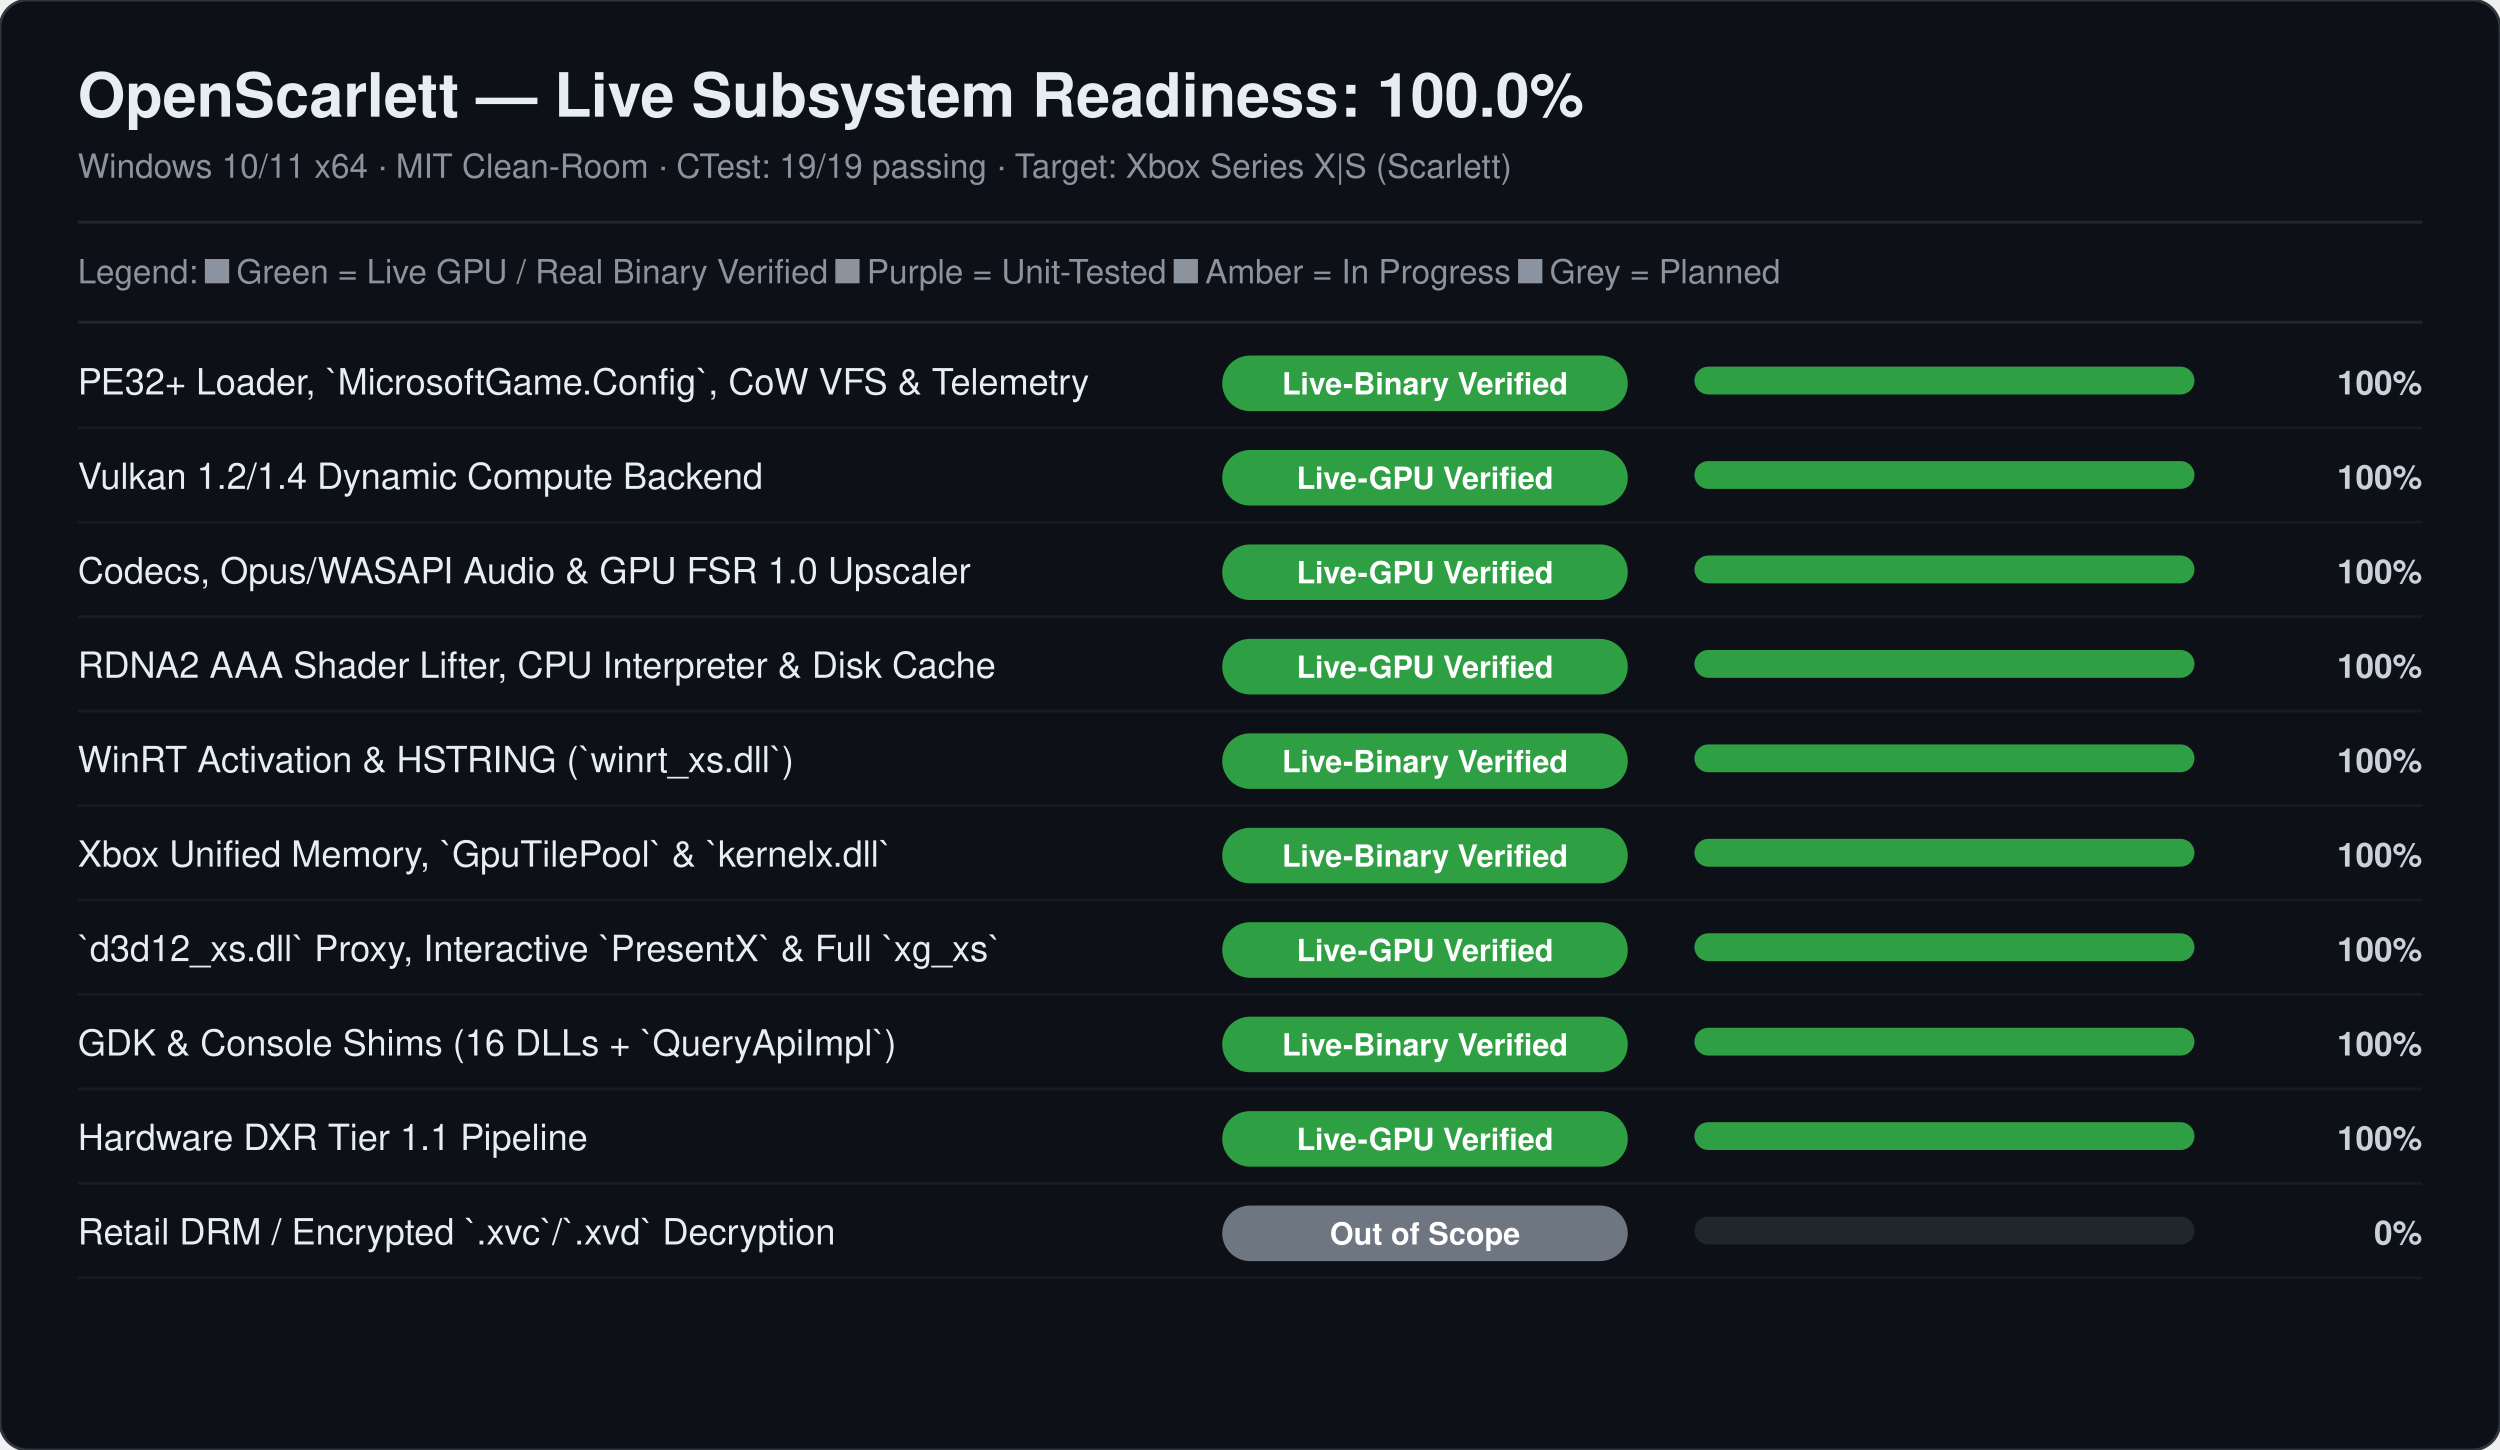
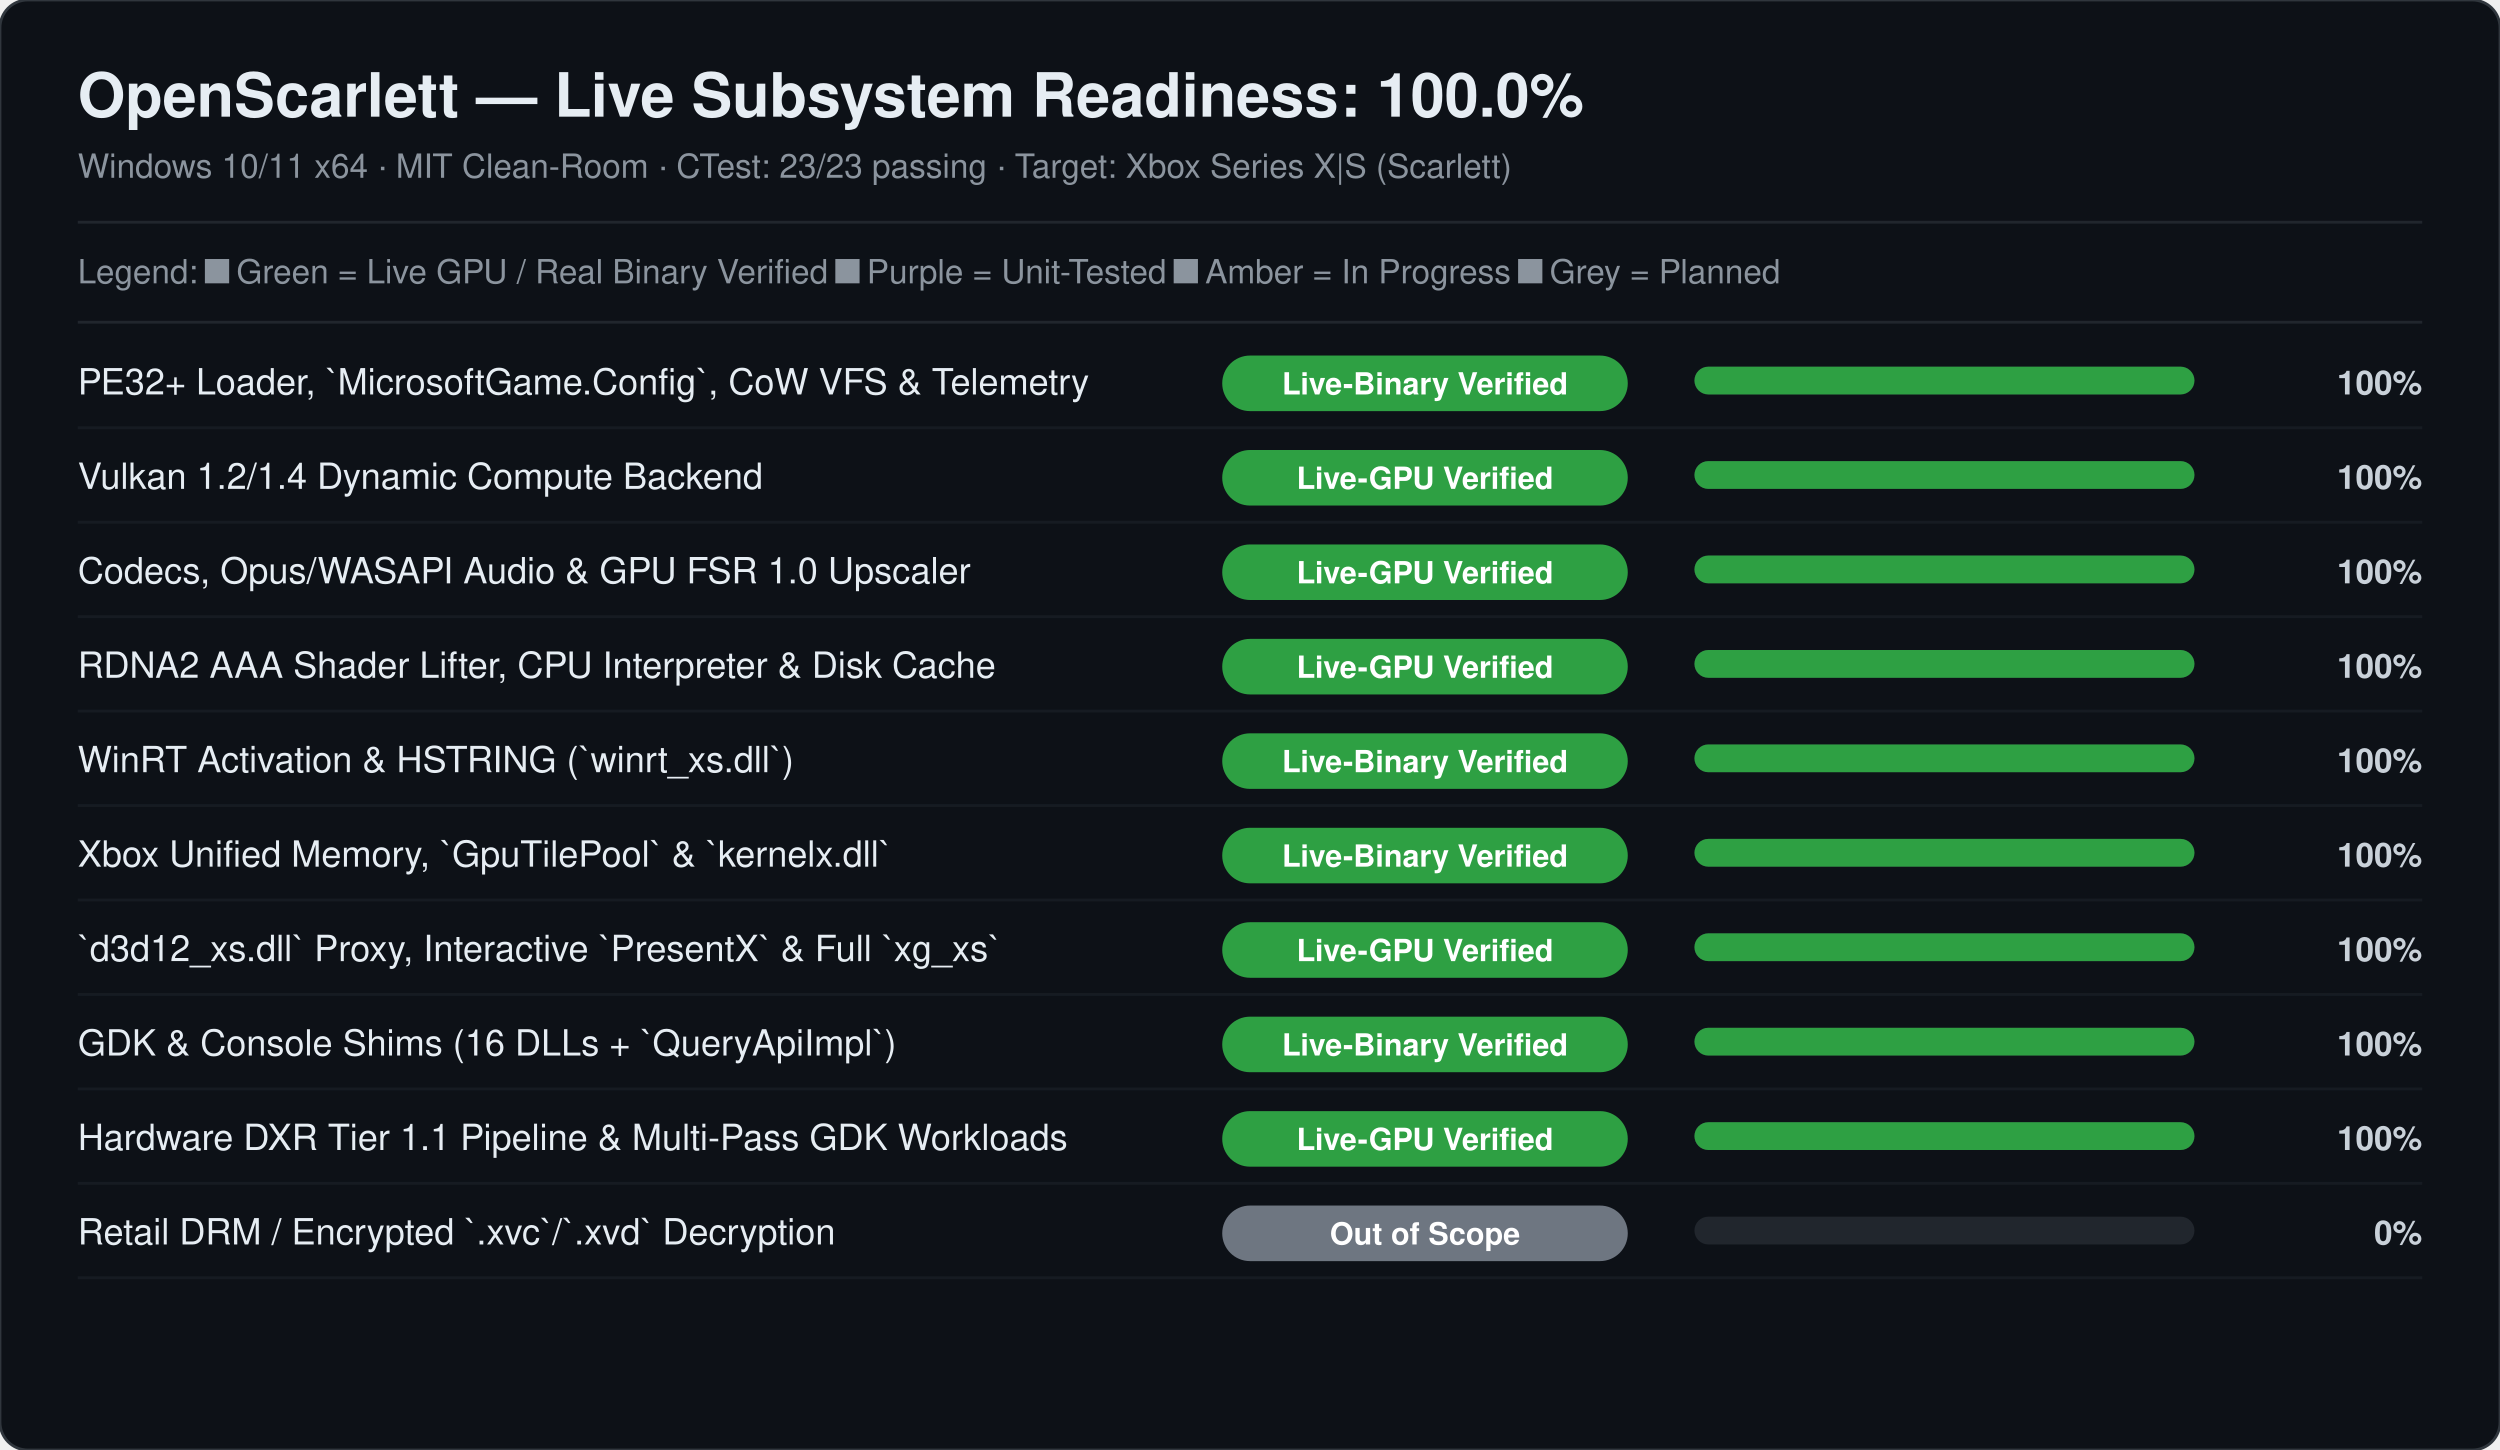
<svg xmlns="http://www.w3.org/2000/svg" width="900" height="522" viewBox="0 0 900 522" role="img" aria-label="OpenScarlett Status: 100.0%">
  <style>
    text { font-family: -apple-system, 'Segoe UI', Helvetica, Arial, sans-serif; }
    .h1 { font-size: 22px; font-weight: 700; fill: #e6edf3; }
    .sub { font-size: 12px; fill: #8b949e; }
    .name { font-size: 13px; fill: #e6edf3; font-weight: 500; }
    .stage { font-size: 11px; fill: #ffffff; font-weight: 600; }
    .pct { font-size: 12px; fill: #c9d1d9; font-weight: 600; }
  </style>
  <rect width="900" height="522" rx="10" fill="#0d1117" stroke="#30363d" stroke-width="1" />
  <text class="h1" x="28" y="42">OpenScarlett — Live Subsystem Readiness: 100.0%</text>
-   <text class="sub" x="28" y="64">Windows 10/11 x64 · MIT Clean-Room · CTest: 19/19 passing · Target: Xbox Series X|S (Scarlett)</text>
+   <text class="sub" x="28" y="64">Windows 10/11 x64 · MIT Clean-Room · CTest: 23/23 passing · Target: Xbox Series X|S (Scarlett)</text>
  <line x1="28" y1="80" x2="872" y2="80" stroke="#21262d" stroke-width="1" />
  <text class="sub" x="28" y="102">Legend:  ■ Green = Live GPU / Real Binary Verified   ■ Purple = Unit-Tested   ■ Amber = In Progress   ■ Grey = Planned</text>
  <line x1="28" y1="116" x2="872" y2="116" stroke="#21262d" stroke-width="1" />
  <text class="name" x="28" y="142">PE32+ Loader, `MicrosoftGame.Config`, CoW VFS &amp; Telemetry</text>
  <rect x="440" y="128" width="146" height="20" rx="10" fill="#2ea043" />
  <text class="stage" x="513" y="142" text-anchor="middle">Live-Binary Verified</text>
  <rect x="610" y="132" width="180" height="10" rx="5" fill="#21262d" />
  <rect x="610" y="132" width="180" height="10" rx="5" fill="#2ea043" />
  <text class="pct" x="872" y="142" text-anchor="end">100%</text>
  <line x1="28" y1="154" x2="872" y2="154" stroke="#161b22" stroke-width="1" />
  <text class="name" x="28" y="176">Vulkan 1.2/1.4 Dynamic Compute Backend</text>
  <rect x="440" y="162" width="146" height="20" rx="10" fill="#2ea043" />
  <text class="stage" x="513" y="176" text-anchor="middle">Live-GPU Verified</text>
  <rect x="610" y="166" width="180" height="10" rx="5" fill="#21262d" />
  <rect x="610" y="166" width="180" height="10" rx="5" fill="#2ea043" />
  <text class="pct" x="872" y="176" text-anchor="end">100%</text>
  <line x1="28" y1="188" x2="872" y2="188" stroke="#161b22" stroke-width="1" />
  <text class="name" x="28" y="210">Codecs, Opus/WASAPI Audio &amp; GPU FSR 1.0 Upscaler</text>
  <rect x="440" y="196" width="146" height="20" rx="10" fill="#2ea043" />
  <text class="stage" x="513" y="210" text-anchor="middle">Live-GPU Verified</text>
  <rect x="610" y="200" width="180" height="10" rx="5" fill="#21262d" />
  <rect x="610" y="200" width="180" height="10" rx="5" fill="#2ea043" />
  <text class="pct" x="872" y="210" text-anchor="end">100%</text>
  <line x1="28" y1="222" x2="872" y2="222" stroke="#161b22" stroke-width="1" />
  <text class="name" x="28" y="244">RDNA2 AAA Shader Lifter, CPU Interpreter &amp; Disk Cache</text>
  <rect x="440" y="230" width="146" height="20" rx="10" fill="#2ea043" />
  <text class="stage" x="513" y="244" text-anchor="middle">Live-GPU Verified</text>
  <rect x="610" y="234" width="180" height="10" rx="5" fill="#21262d" />
  <rect x="610" y="234" width="180" height="10" rx="5" fill="#2ea043" />
  <text class="pct" x="872" y="244" text-anchor="end">100%</text>
  <line x1="28" y1="256" x2="872" y2="256" stroke="#161b22" stroke-width="1" />
  <text class="name" x="28" y="278">WinRT Activation &amp; HSTRING (`winrt_xs.dll`)</text>
  <rect x="440" y="264" width="146" height="20" rx="10" fill="#2ea043" />
  <text class="stage" x="513" y="278" text-anchor="middle">Live-Binary Verified</text>
  <rect x="610" y="268" width="180" height="10" rx="5" fill="#21262d" />
  <rect x="610" y="268" width="180" height="10" rx="5" fill="#2ea043" />
  <text class="pct" x="872" y="278" text-anchor="end">100%</text>
  <line x1="28" y1="290" x2="872" y2="290" stroke="#161b22" stroke-width="1" />
  <text class="name" x="28" y="312">Xbox Unified Memory, `GpuTilePool` &amp; `kernelx.dll`</text>
  <rect x="440" y="298" width="146" height="20" rx="10" fill="#2ea043" />
  <text class="stage" x="513" y="312" text-anchor="middle">Live-Binary Verified</text>
  <rect x="610" y="302" width="180" height="10" rx="5" fill="#21262d" />
  <rect x="610" y="302" width="180" height="10" rx="5" fill="#2ea043" />
  <text class="pct" x="872" y="312" text-anchor="end">100%</text>
  <line x1="28" y1="324" x2="872" y2="324" stroke="#161b22" stroke-width="1" />
  <text class="name" x="28" y="346">`d3d12_xs.dll` Proxy, Interactive `PresentX` &amp; Full `xg_xs`</text>
  <rect x="440" y="332" width="146" height="20" rx="10" fill="#2ea043" />
  <text class="stage" x="513" y="346" text-anchor="middle">Live-GPU Verified</text>
  <rect x="610" y="336" width="180" height="10" rx="5" fill="#21262d" />
  <rect x="610" y="336" width="180" height="10" rx="5" fill="#2ea043" />
  <text class="pct" x="872" y="346" text-anchor="end">100%</text>
  <line x1="28" y1="358" x2="872" y2="358" stroke="#161b22" stroke-width="1" />
  <text class="name" x="28" y="380">GDK &amp; Console Shims (16 DLLs + `QueryApiImpl`)</text>
  <rect x="440" y="366" width="146" height="20" rx="10" fill="#2ea043" />
  <text class="stage" x="513" y="380" text-anchor="middle">Live-Binary Verified</text>
  <rect x="610" y="370" width="180" height="10" rx="5" fill="#21262d" />
  <rect x="610" y="370" width="180" height="10" rx="5" fill="#2ea043" />
  <text class="pct" x="872" y="380" text-anchor="end">100%</text>
  <line x1="28" y1="392" x2="872" y2="392" stroke="#161b22" stroke-width="1" />
-   <text class="name" x="28" y="414">Hardware DXR Tier 1.1 Pipeline</text>
+   <text class="name" x="28" y="414">Hardware DXR Tier 1.1 Pipeline &amp; Multi-Pass GDK Workloads</text>
  <rect x="440" y="400" width="146" height="20" rx="10" fill="#2ea043" />
  <text class="stage" x="513" y="414" text-anchor="middle">Live-GPU Verified</text>
  <rect x="610" y="404" width="180" height="10" rx="5" fill="#21262d" />
  <rect x="610" y="404" width="180" height="10" rx="5" fill="#2ea043" />
  <text class="pct" x="872" y="414" text-anchor="end">100%</text>
  <line x1="28" y1="426" x2="872" y2="426" stroke="#161b22" stroke-width="1" />
  <text class="name" x="28" y="448">Retail DRM / Encrypted `.xvc`/`.xvd` Decryption</text>
  <rect x="440" y="434" width="146" height="20" rx="10" fill="#6e7681" />
  <text class="stage" x="513" y="448" text-anchor="middle">Out of Scope</text>
  <rect x="610" y="438" width="180" height="10" rx="5" fill="#21262d" />
  <text class="pct" x="872" y="448" text-anchor="end">0%</text>
  <line x1="28" y1="460" x2="872" y2="460" stroke="#161b22" stroke-width="1" />
</svg>
